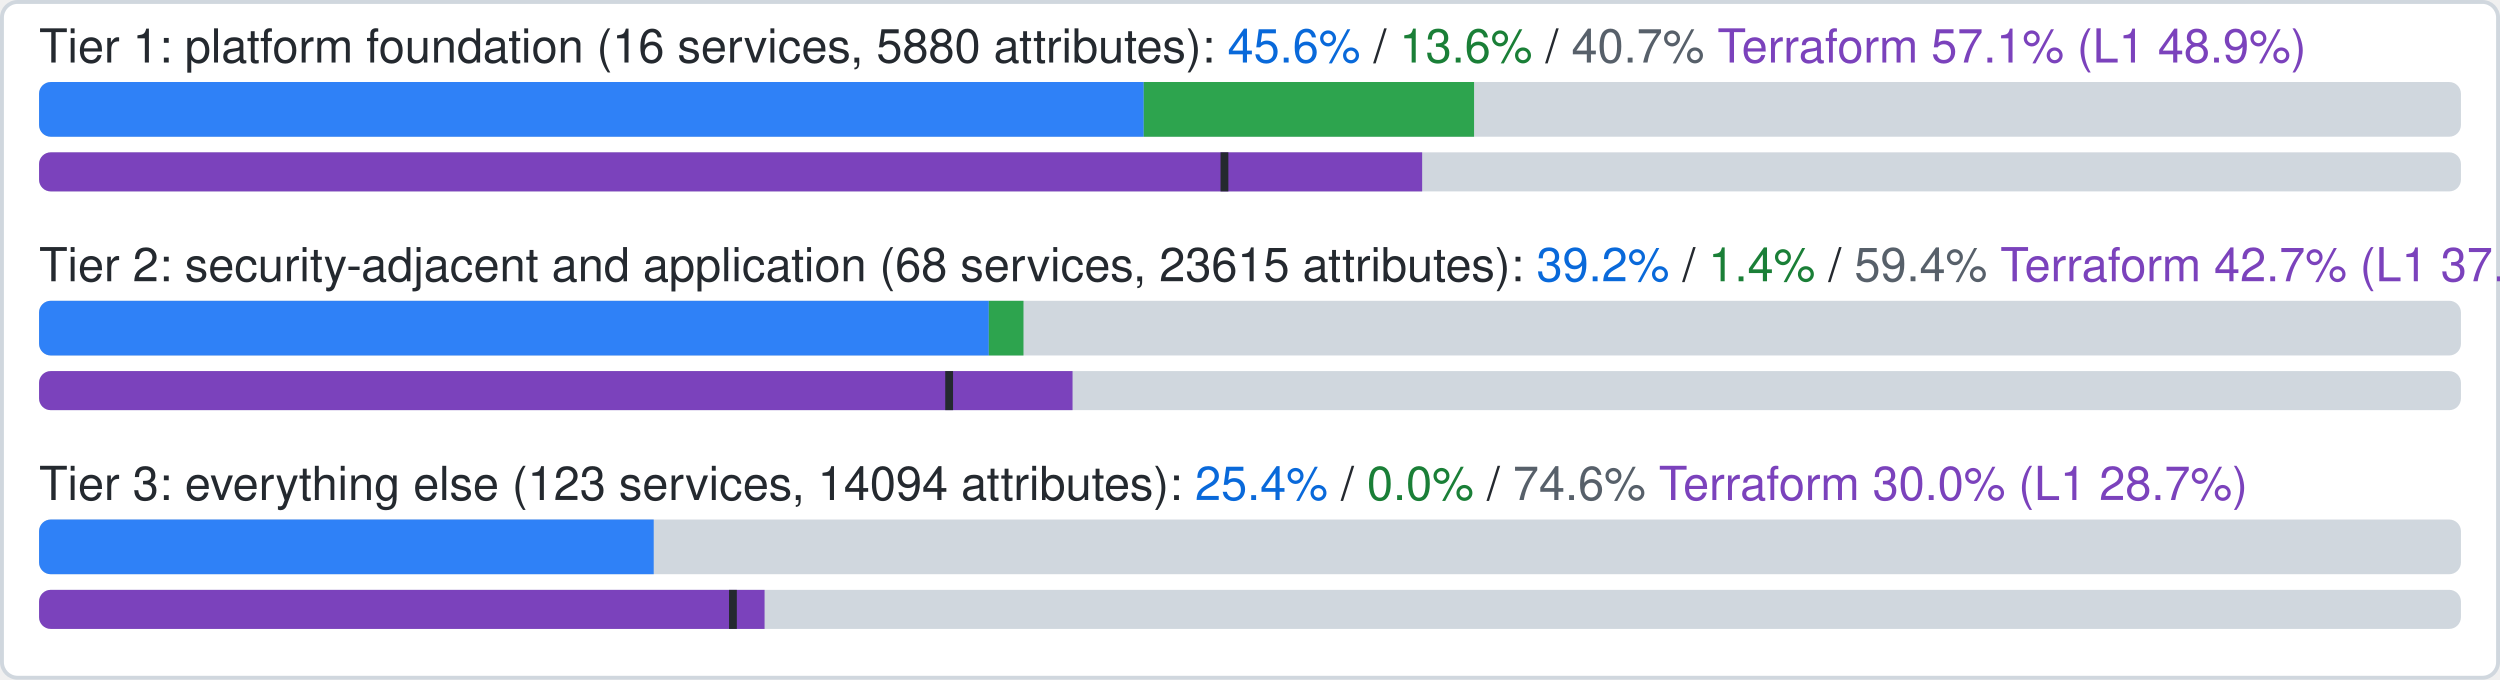
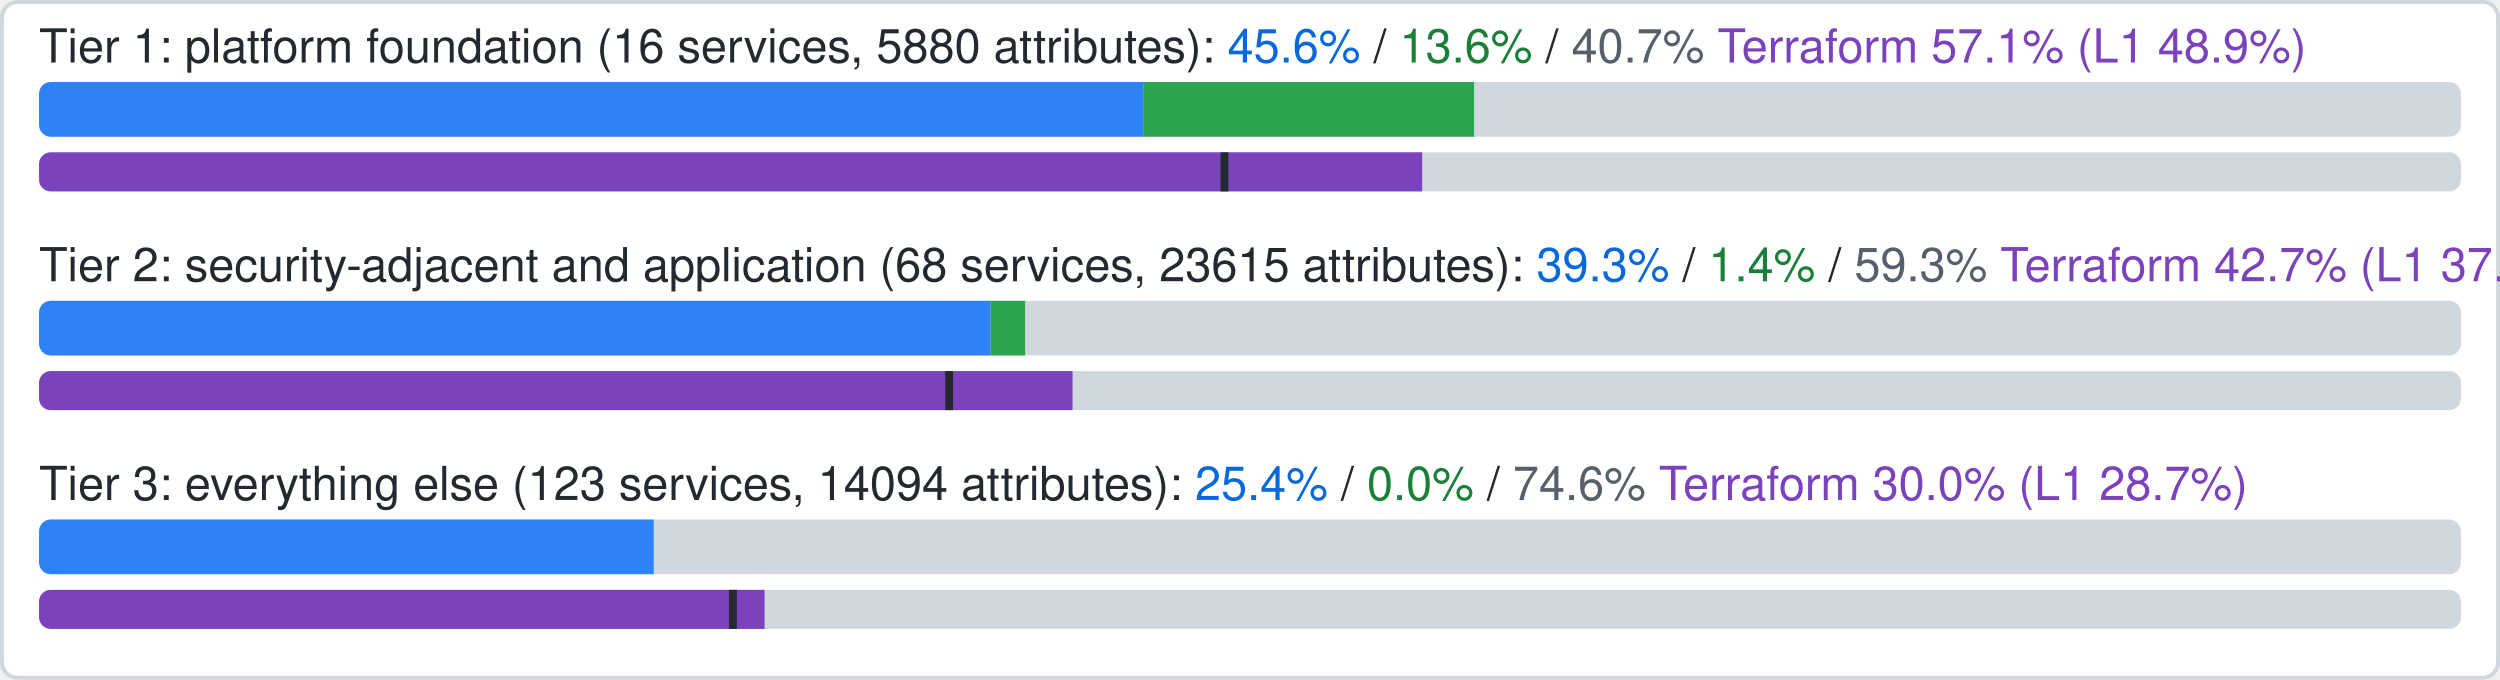
- <svg xmlns="http://www.w3.org/2000/svg" width="640" height="174" viewBox="0 0 640 174" role="img" aria-label="Coverage by tier: Tier 1: platform foundation official 45.6%, ours beyond official 13.6%, uncovered 40.7%, Terraform google-beta 57.1% (L1 48.9%), an estimate; Tier 2: security-adjacent and application official 39.2%, ours beyond official 1.4%, uncovered 59.4%, Terraform google-beta 42.7% (L1 37.6%), an estimate; Tier 3: everything else official 25.4%, ours beyond official 0.0%, uncovered 74.6%, Terraform google-beta 30.0% (L1 28.7%), an estimate;">
+ <svg xmlns="http://www.w3.org/2000/svg" width="640" height="174" viewBox="0 0 640 174" role="img" aria-label="Coverage by tier: Tier 1: platform foundation official 45.6%, ours beyond official 13.6%, uncovered 40.7%, Terraform google-beta 57.1% (L1 48.9%), an estimate; Tier 2: security-adjacent and application official 39.3%, ours beyond official 1.4%, uncovered 59.3%, Terraform google-beta 42.7% (L1 37.6%), an estimate; Tier 3: everything else official 25.4%, ours beyond official 0.0%, uncovered 74.6%, Terraform google-beta 30.0% (L1 28.7%), an estimate;">
  <rect x="0.5" y="0.5" width="639" height="173" rx="4" fill="#ffffff" stroke="#d0d7de" />
  <clipPath id="c0">
    <rect x="10" y="21" width="620" height="14" rx="3" />
  </clipPath>
  <text x="10" y="16" font-family="-apple-system,BlinkMacSystemFont,Segoe UI,Helvetica,Arial,sans-serif" font-size="12" fill="#24292f">Tier 1: platform foundation (16 services, 5880 attributes): <tspan fill="#0969da">45.6%</tspan> / <tspan fill="#1a7f37">13.6%</tspan> / <tspan fill="#57606a">40.7%</tspan>
    <tspan fill="#7b42bc">Terraform 57.1% (L1 48.9%)</tspan>
  </text>
  <clipPath id="t0">
    <rect x="10" y="39" width="620" height="10" rx="3" />
  </clipPath>
  <g clip-path="url(#t0)">
    <rect x="10" y="39" width="620" height="10" fill="#d0d7de" />
    <rect x="10" y="39" width="354.07" height="10" fill="#7b42bc" />
    <rect x="312.46" y="39" width="2" height="10" fill="#24292f" />
  </g>
  <g clip-path="url(#c0)">
    <rect x="10" y="21" width="620" height="14" fill="#d0d7de" />
    <rect x="10" y="21" width="282.80" height="14" fill="#2f81f7" />
    <rect x="292.80" y="21" width="84.56" height="14" fill="#2da44e" />
  </g>
  <clipPath id="c1">
    <rect x="10" y="77" width="620" height="14" rx="3" />
  </clipPath>
-   <text x="10" y="72" font-family="-apple-system,BlinkMacSystemFont,Segoe UI,Helvetica,Arial,sans-serif" font-size="12" fill="#24292f">Tier 2: security-adjacent and application (68 services, 23615 attributes): <tspan fill="#0969da">39.2%</tspan> / <tspan fill="#1a7f37">1.4%</tspan> / <tspan fill="#57606a">59.4%</tspan>
+   <text x="10" y="72" font-family="-apple-system,BlinkMacSystemFont,Segoe UI,Helvetica,Arial,sans-serif" font-size="12" fill="#24292f">Tier 2: security-adjacent and application (68 services, 23615 attributes): <tspan fill="#0969da">39.3%</tspan> / <tspan fill="#1a7f37">1.4%</tspan> / <tspan fill="#57606a">59.3%</tspan>
    <tspan fill="#7b42bc">Terraform 42.7% (L1 37.6%)</tspan>
  </text>
  <clipPath id="t1">
    <rect x="10" y="95" width="620" height="10" rx="3" />
  </clipPath>
  <g clip-path="url(#t1)">
    <rect x="10" y="95" width="620" height="10" fill="#d0d7de" />
    <rect x="10" y="95" width="264.57" height="10" fill="#7b42bc" />
    <rect x="241.98" y="95" width="2" height="10" fill="#24292f" />
  </g>
  <g clip-path="url(#c1)">
    <rect x="10" y="77" width="620" height="14" fill="#d0d7de" />
-     <rect x="10" y="77" width="243.14" height="14" fill="#2f81f7" />
-     <rect x="253.14" y="77" width="8.87" height="14" fill="#2da44e" />
+     <rect x="10" y="77" width="243.56" height="14" fill="#2f81f7" />
+     <rect x="253.56" y="77" width="8.87" height="14" fill="#2da44e" />
  </g>
  <clipPath id="c2">
    <rect x="10" y="133" width="620" height="14" rx="3" />
  </clipPath>
  <text x="10" y="128" font-family="-apple-system,BlinkMacSystemFont,Segoe UI,Helvetica,Arial,sans-serif" font-size="12" fill="#24292f">Tier 3: everything else (123 services, 14094 attributes): <tspan fill="#0969da">25.4%</tspan> / <tspan fill="#1a7f37">0.0%</tspan> / <tspan fill="#57606a">74.6%</tspan>
    <tspan fill="#7b42bc">Terraform 30.0% (L1 28.7%)</tspan>
  </text>
  <clipPath id="t2">
    <rect x="10" y="151" width="620" height="10" rx="3" />
  </clipPath>
  <g clip-path="url(#t2)">
    <rect x="10" y="151" width="620" height="10" fill="#d0d7de" />
    <rect x="10" y="151" width="185.73" height="10" fill="#7b42bc" />
    <rect x="186.63" y="151" width="2" height="10" fill="#24292f" />
  </g>
  <g clip-path="url(#c2)">
    <rect x="10" y="133" width="620" height="14" fill="#d0d7de" />
    <rect x="10" y="133" width="157.35" height="14" fill="#2f81f7" />
  </g>
</svg>
